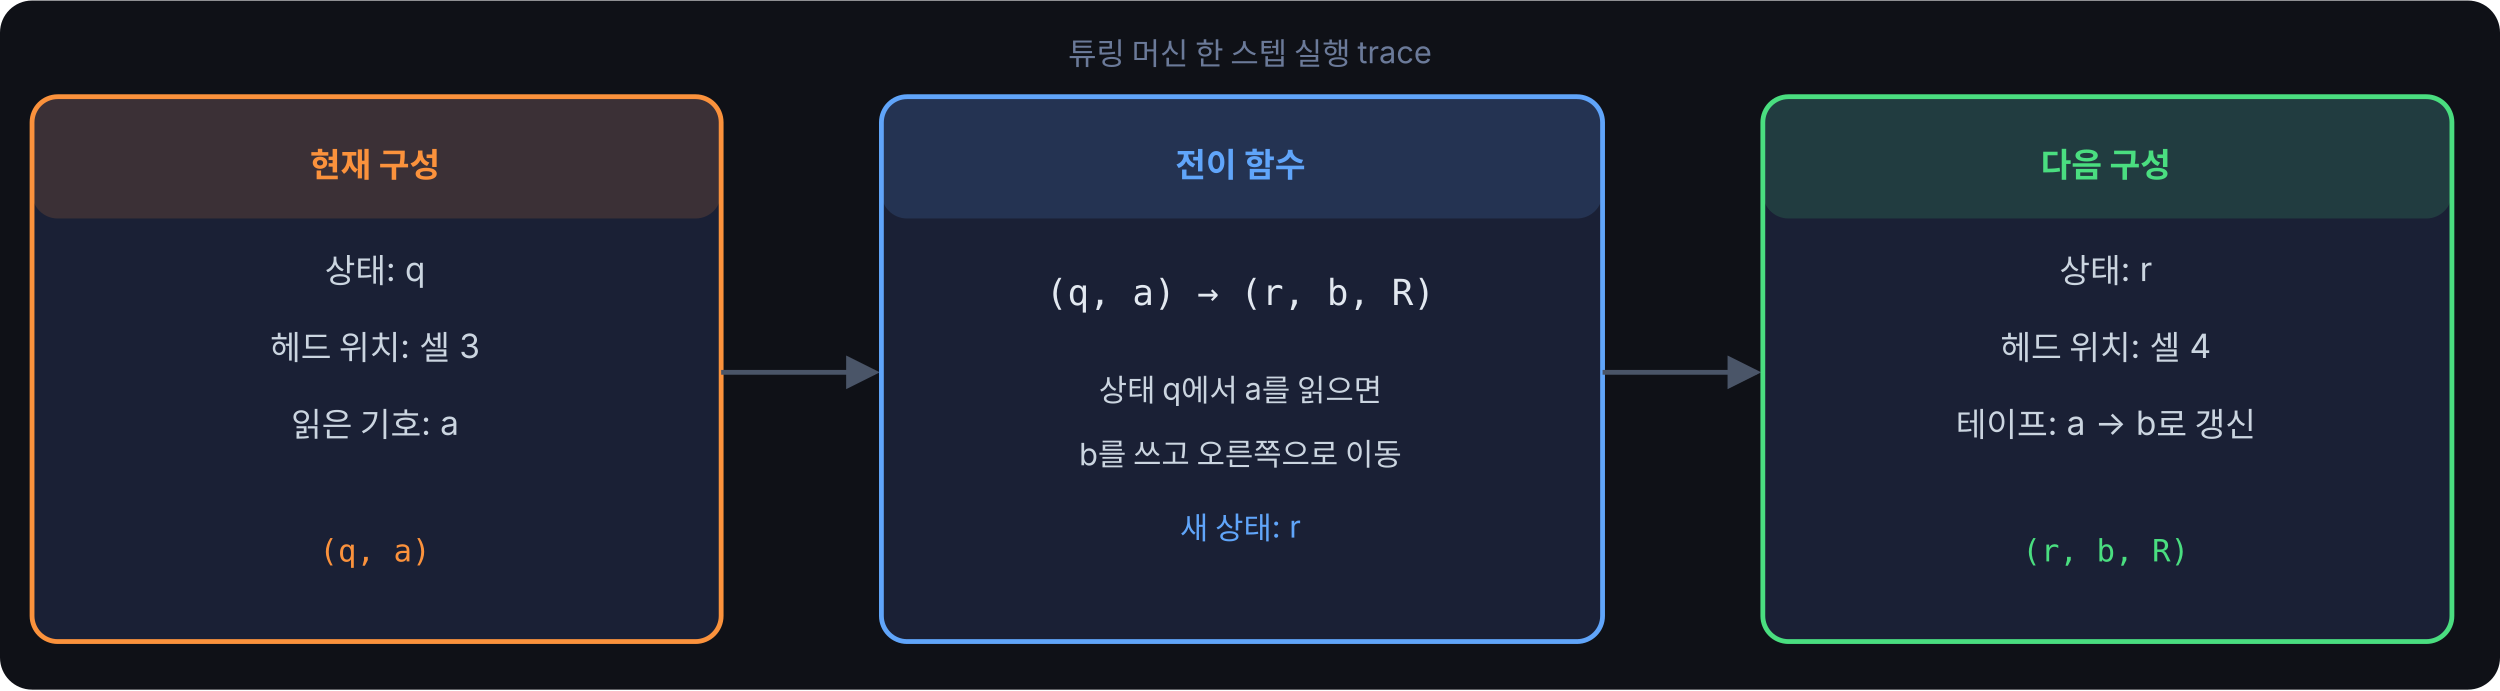
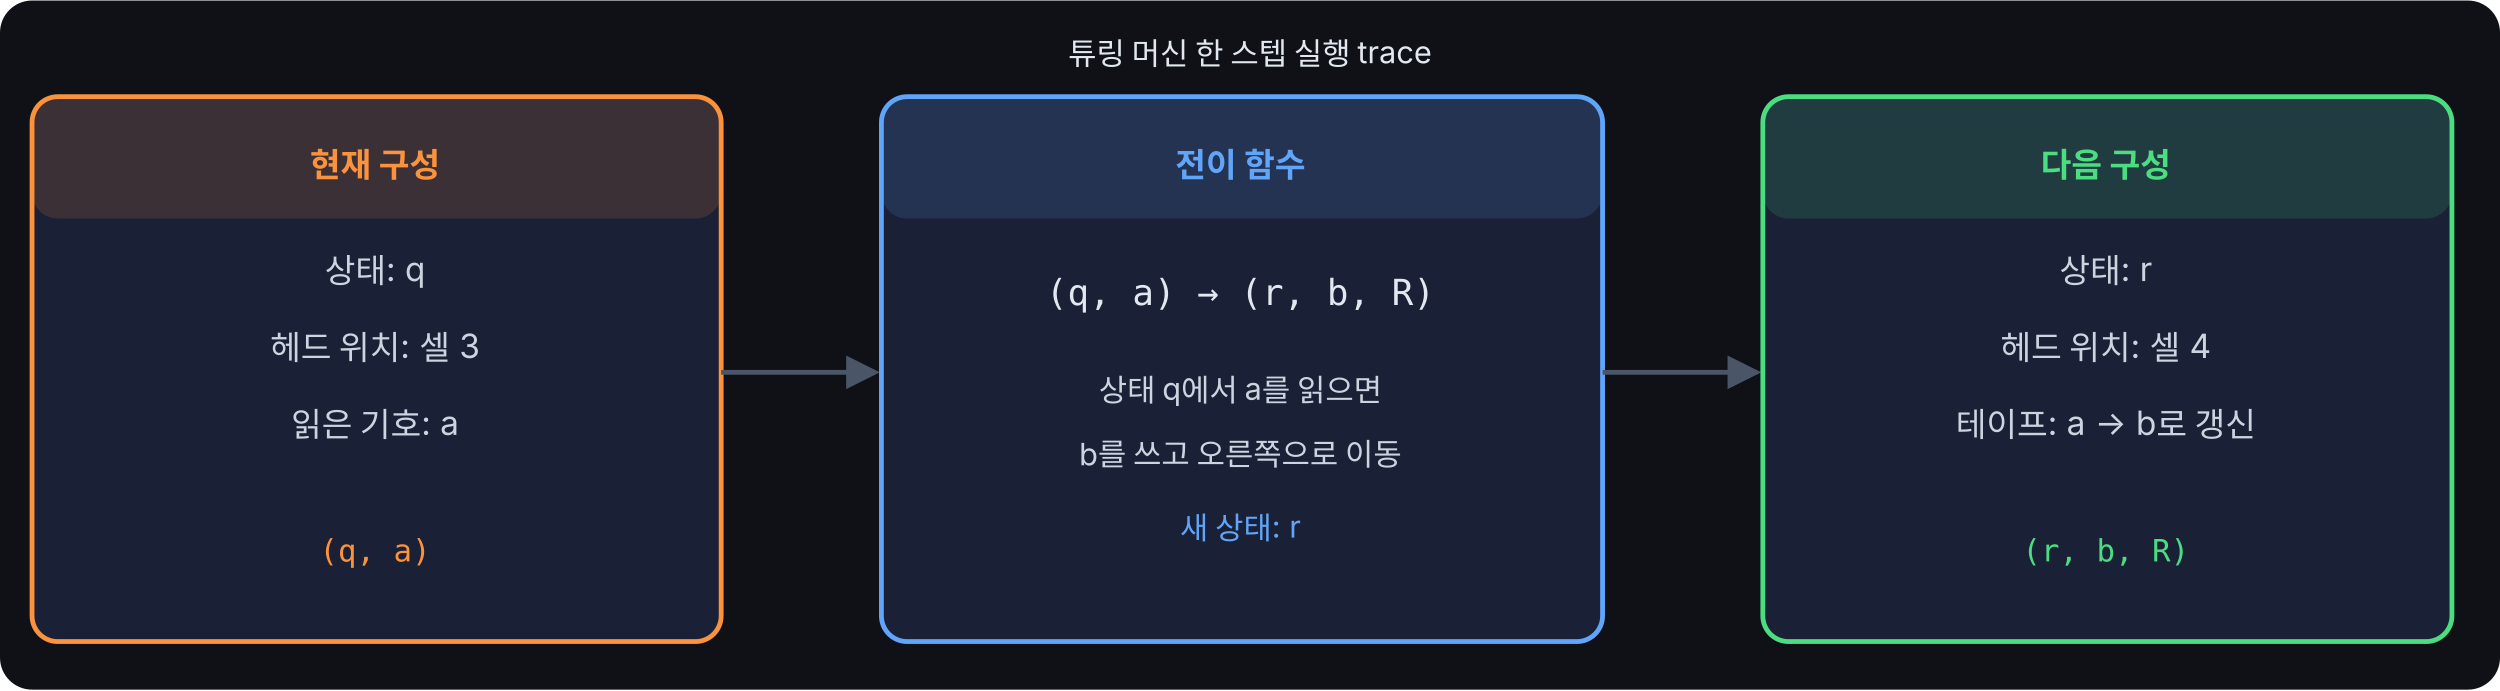
<svg xmlns="http://www.w3.org/2000/svg" viewBox="0 0 780 215" width="1170" height="323">
  <defs>
    <marker id="arr" markerWidth="7" markerHeight="7" refX="6" refY="3.5" orient="auto">
      <polygon points="0,0 7,3.5 0,7" fill="#4a5568" />
    </marker>
  </defs>
  <rect width="780" height="215" fill="#0f1117" rx="10" />
-   <text x="390" y="20" text-anchor="middle" fill="#6b7a99" font-size="9.6" font-family="system-ui,-apple-system,sans-serif">튜링 머신 한 스텝 실행 trace</text>
+   <text x="390" y="20" text-anchor="middle" fill="#e2e8f0" font-size="9.6" font-family="system-ui,-apple-system,sans-serif">튜링 머신 한 스텝 실행 trace</text>
  <rect x="10" y="30" width="215" height="170" rx="8" fill="#1a2035" stroke="#fb923c" stroke-width="1.5" />
  <rect x="10" y="30" width="215" height="38" rx="8" fill="rgba(251,146,60,0.15)" />
  <text x="117" y="55" text-anchor="middle" fill="#fb923c" font-size="10.4" font-weight="700" font-family="system-ui,-apple-system,sans-serif">현재 구성</text>
  <text x="117" y="88" text-anchor="middle" fill="#cbd5e0" font-size="10.4" font-family="system-ui,-apple-system,sans-serif">상태: q</text>
  <text x="117" y="112" text-anchor="middle" fill="#cbd5e0" font-size="10.4" font-family="system-ui,-apple-system,sans-serif">헤드 위치: 셀 3</text>
  <text x="117" y="136" text-anchor="middle" fill="#cbd5e0" font-size="10.4" font-family="system-ui,-apple-system,sans-serif">읽은 기호: a</text>
  <text x="117" y="175" text-anchor="middle" fill="#fb923c" font-size="9.6" font-family="'JetBrains Mono',monospace">(q, a)</text>
  <line x1="225" y1="116" x2="273" y2="116" stroke="#4a5568" stroke-width="1.5" marker-end="url(#arr)" />
  <rect x="275" y="30" width="225" height="170" rx="8" fill="#1a2035" stroke="#60a5fa" stroke-width="1.5" />
  <rect x="275" y="30" width="225" height="38" rx="8" fill="rgba(96,165,250,0.15)" />
  <text x="387" y="55" text-anchor="middle" fill="#60a5fa" font-size="10.4" font-weight="700" font-family="system-ui,-apple-system,sans-serif">전이 함수</text>
  <text x="387" y="95" text-anchor="middle" fill="#e2e8f0" font-size="11.2" font-family="'JetBrains Mono',monospace">(q, a) → (r, b, R)</text>
  <text x="387" y="125" text-anchor="middle" fill="#cbd5e0" font-size="9.6" font-family="system-ui,-apple-system,sans-serif">상태 q에서 a를 읽으면</text>
  <text x="387" y="145" text-anchor="middle" fill="#cbd5e0" font-size="9.6" font-family="system-ui,-apple-system,sans-serif">b를 쓰고 오른쪽으로 이동</text>
  <text x="387" y="168" text-anchor="middle" fill="#60a5fa" font-size="9.6" font-family="system-ui,-apple-system,sans-serif">새 상태: r</text>
  <line x1="500" y1="116" x2="548" y2="116" stroke="#4a5568" stroke-width="1.5" marker-end="url(#arr)" />
  <rect x="550" y="30" width="215" height="170" rx="8" fill="#1a2035" stroke="#4ade80" stroke-width="1.5" />
  <rect x="550" y="30" width="215" height="38" rx="8" fill="rgba(74,222,128,0.15)" />
  <text x="657" y="55" text-anchor="middle" fill="#4ade80" font-size="10.4" font-weight="700" font-family="system-ui,-apple-system,sans-serif">다음 구성</text>
  <text x="657" y="88" text-anchor="middle" fill="#cbd5e0" font-size="10.4" font-family="system-ui,-apple-system,sans-serif">상태: r</text>
  <text x="657" y="112" text-anchor="middle" fill="#cbd5e0" font-size="10.4" font-family="system-ui,-apple-system,sans-serif">헤드 위치: 셀 4</text>
  <text x="657" y="136" text-anchor="middle" fill="#cbd5e0" font-size="10.4" font-family="system-ui,-apple-system,sans-serif">테이프: a → b로 갱신</text>
  <text x="657" y="175" text-anchor="middle" fill="#4ade80" font-size="9.6" font-family="'JetBrains Mono',monospace">(r, b, R)</text>
</svg>
